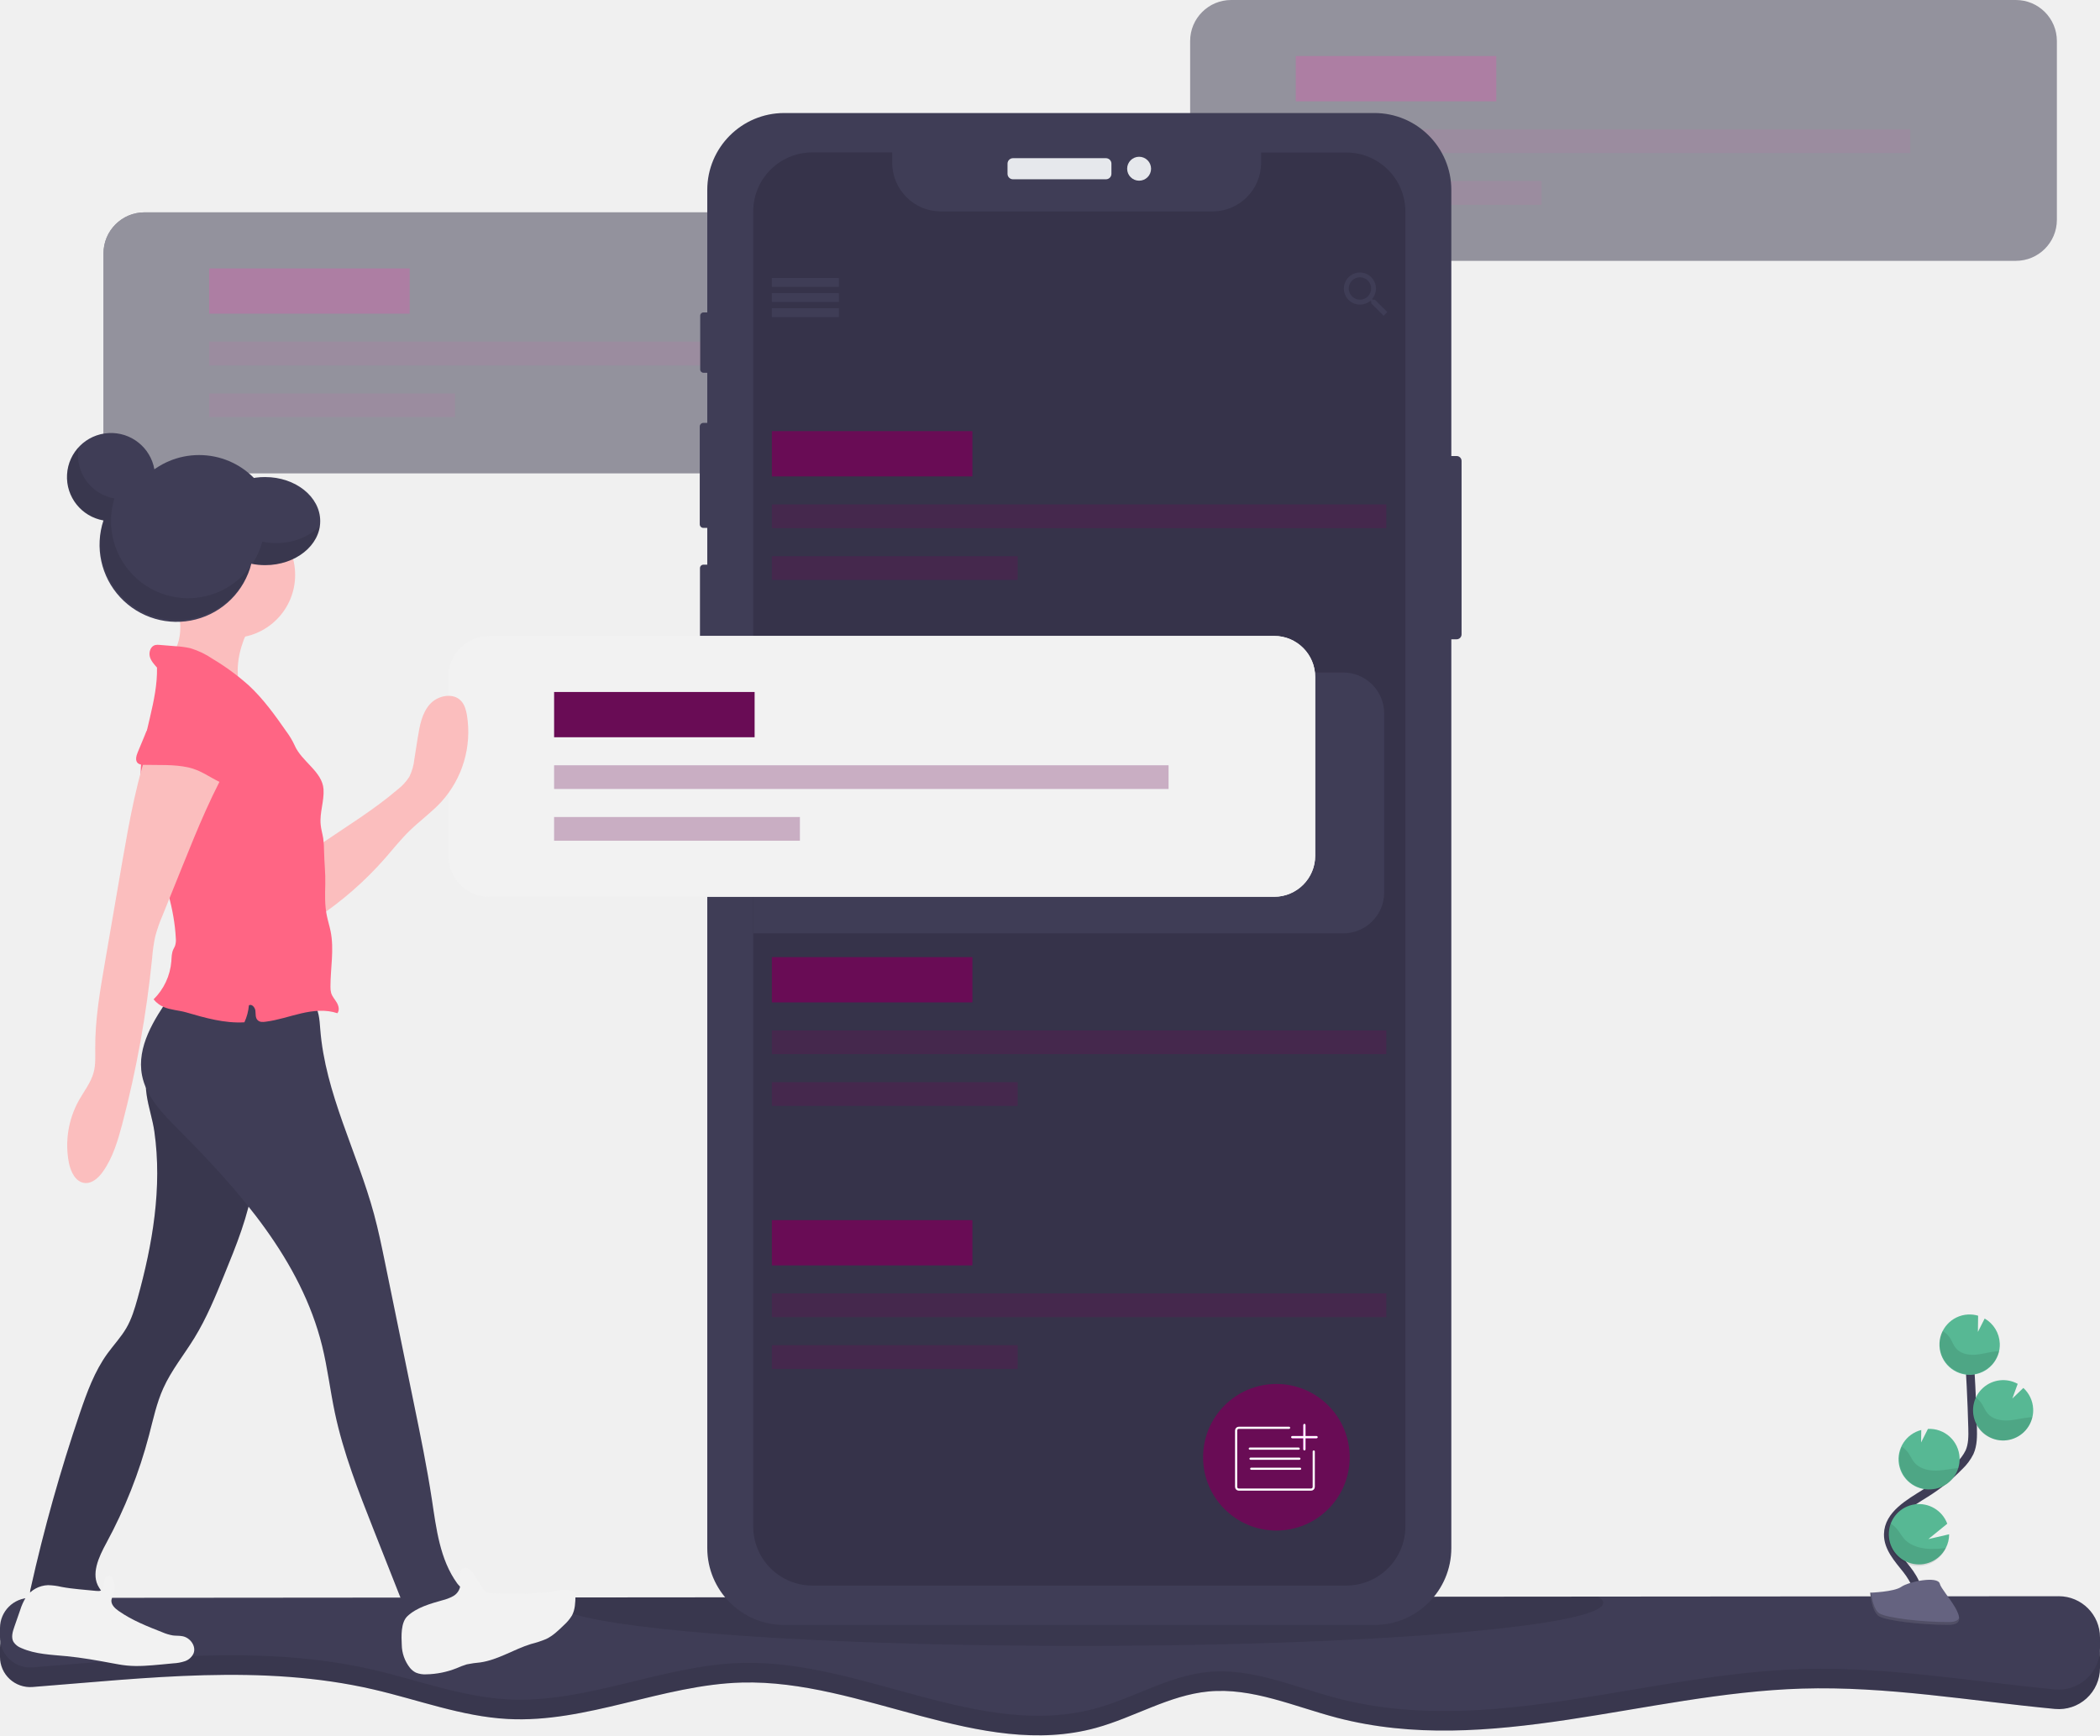
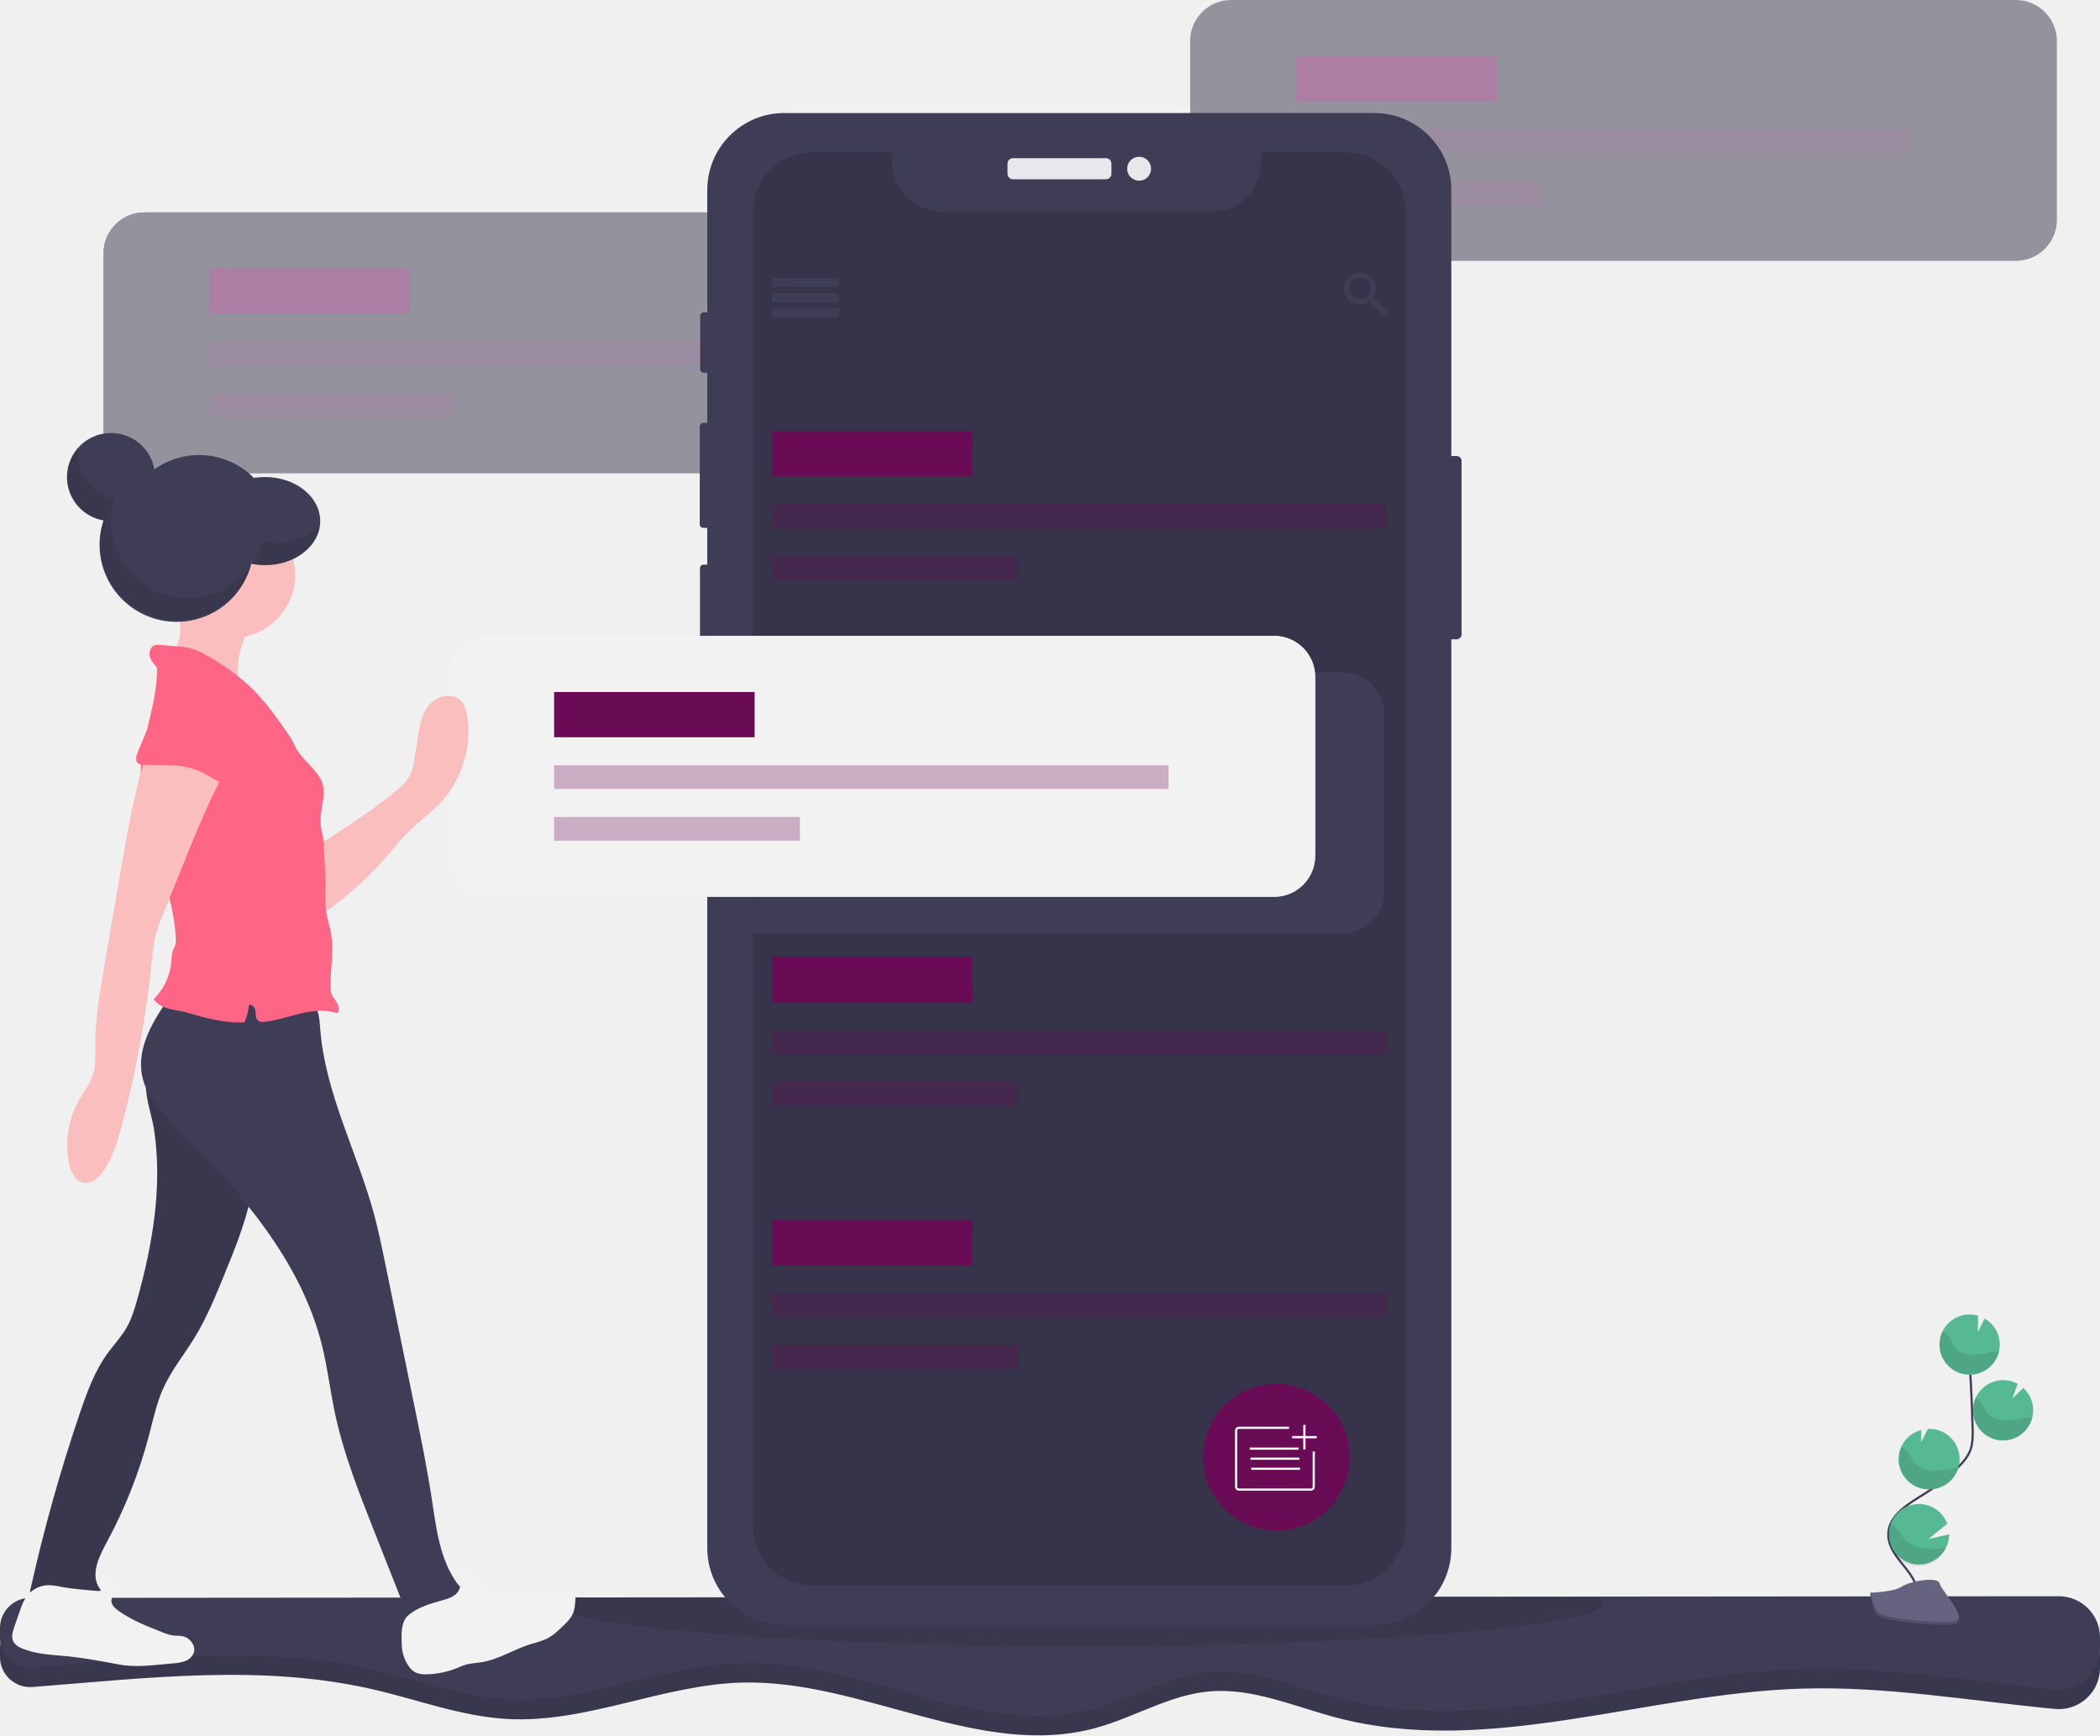
<svg xmlns="http://www.w3.org/2000/svg" id="ada6f7ae-8394-4767-8700-18704e9e9034" data-name="Layer 1" width="974" height="805.02" viewBox="0 0 974 805.02">
  <path d="M1087,816.24v5a19.11,19.11,0,0,1-20.91,19c-39.15-3.72-78.12-10.64-117.4-9.43-72.42,2.21-145.44,31.83-215.54,13.53-19.77-5.16-39.32-14.13-59.66-12.2-18.25,1.73-34.49,12.05-52.17,16.89C567.55,863.79,512.8,826.49,457.06,828c-36.74,1-71.92,18.89-108.62,16.9-21.27-1.14-41.53-8.92-62.28-13.71-51.66-11.94-104.86-5.27-158.09-1.13A14,14,0,0,1,113,816.13v-4.28a14,14,0,0,1,14-14l940.92-.76A19.11,19.11,0,0,1,1087,816.24Z" transform="translate(-113 -47.49)" fill="#3f3d56" />
  <path d="M1087,816.24v5a19.11,19.11,0,0,1-20.91,19c-39.15-3.72-78.12-10.64-117.4-9.43-72.42,2.21-145.44,31.83-215.54,13.53-19.77-5.16-39.32-14.13-59.66-12.2-18.25,1.73-34.49,12.05-52.17,16.89C567.55,863.79,512.8,826.49,457.06,828c-36.74,1-71.92,18.89-108.62,16.9-21.27-1.14-41.53-8.92-62.28-13.71-51.66-11.94-104.86-5.27-158.09-1.13A14,14,0,0,1,113,816.13v-4.28a14,14,0,0,1,14-14l940.92-.76A19.11,19.11,0,0,1,1087,816.24Z" transform="translate(-113 -47.49)" opacity="0.1" />
  <path d="M1087,807.1v5a20.39,20.39,0,0,1-.11,2.08,19.11,19.11,0,0,1-20.8,17c-39.15-3.73-78.12-10.65-117.4-9.44-72.42,2.22-145.44,31.84-215.54,13.53-19.77-5.16-39.32-14.13-59.66-12.2-18.25,1.73-34.49,12.05-52.17,16.9-53.77,14.72-108.52-22.58-164.26-21.08-36.74,1-71.92,18.89-108.62,16.91-21.27-1.15-41.53-8.92-62.28-13.72-51.65-11.93-104.86-5.26-158.09-1.12a14,14,0,0,1-14.86-11.5A13.7,13.7,0,0,1,113,807v-4.28a14,14,0,0,1,14-14l235.83-.19,481.81-.4,223.28-.18A19.11,19.11,0,0,1,1087,807.1Z" transform="translate(-113 -47.49)" fill="#3f3d56" />
  <path d="M856.59,791c0,2.21-4.36,4.33-12.4,6.32C812,805.27,721,811,613.59,811c-105.67,0-195.58-5.55-229-13.31-9-2.09-14-4.34-14-6.69,0-.82.6-1.63,1.78-2.43l481.81-.4C855.77,789.1,856.59,790,856.59,791Z" transform="translate(-113 -47.49)" opacity="0.1" />
  <g opacity="0.5">
    <rect x="552" width="402" height="121" rx="19.03" fill="#36334a" />
    <rect x="601" y="26" width="93" height="21" fill="#690c55" />
    <rect x="601" y="60" width="285" height="11" fill="#690c55" opacity="0.3" />
    <rect x="601" y="84" width="114" height="11" fill="#690c55" opacity="0.3" />
  </g>
  <g opacity="0.5">
    <rect x="48" y="98.51" width="402" height="121" rx="19.03" fill="#36334a" />
    <rect x="97" y="124.51" width="93" height="21" fill="#36334a" />
    <rect x="97" y="158.51" width="285" height="11" fill="#36334a" />
    <rect x="97" y="182.51" width="114" height="11" fill="#36334a" />
    <rect x="48" y="98.51" width="402" height="121" rx="19.03" fill="#36334a" />
    <rect x="97" y="124.51" width="93" height="21" fill="#690c55" />
    <rect x="97" y="158.51" width="285" height="11" fill="#690c55" opacity="0.3" />
    <rect x="97" y="182.51" width="114" height="11" fill="#690c55" opacity="0.3" />
  </g>
  <rect x="667.58" y="211.54" width="10.31" height="85.02" rx="2.29" fill="#3f3d56" />
  <rect x="324.76" y="144.93" width="5.79" height="27.99" rx="1.5" fill="#3f3d56" />
  <rect x="324.55" y="196.17" width="6.52" height="48.72" rx="1.69" fill="#3f3d56" />
  <rect x="324.65" y="261.94" width="6.21" height="49.14" rx="1.61" fill="#3f3d56" />
  <rect x="328.04" y="52.43" width="345.1" height="701.37" rx="35.69" fill="#3f3d56" />
  <rect x="467.3" y="73.38" width="48.19" height="9.79" rx="2.54" fill="#e6e8ec" />
  <circle cx="528.33" cy="78.27" r="5.55" fill="#e6e8ec" />
  <path d="M764.83,145.6v610A27.41,27.41,0,0,1,737.42,783H489.76a27.41,27.41,0,0,1-27.41-27.4v-610a27.41,27.41,0,0,1,27.41-27.41h37.06V123a22.58,22.58,0,0,0,22.57,22.57h126A22.57,22.57,0,0,0,697.91,123v-4.76h39.51A27.41,27.41,0,0,1,764.83,145.6Z" transform="translate(-113 -47.49)" fill="#36334a" />
  <rect x="358" y="129" width="31" height="4" fill="#3f3d56" />
  <rect x="358" y="136" width="31" height="4" fill="#3f3d56" />
  <rect x="358" y="143" width="31" height="4" fill="#3f3d56" />
  <rect x="358" y="129" width="31" height="4" fill="#3f3d56" />
  <rect x="358" y="136" width="31" height="4" fill="#3f3d56" />
  <rect x="358" y="143" width="31" height="4" fill="#3f3d56" />
  <path d="M750.66,186.49h-.91l-.35-.29a7.61,7.61,0,0,0,1.78-4.89,7.44,7.44,0,1,0-7.4,7.48,7.73,7.73,0,0,0,4.88-1.78l.34.29v.92l5.74,5.75,1.72-1.72Zm-6.88,0a5.18,5.18,0,1,1,5.16-5.18A5.15,5.15,0,0,1,743.78,186.49Z" transform="translate(-113 -47.49)" fill="#3f3d56" />
  <rect x="358" y="200" width="93" height="21" fill="#690c55" />
  <rect x="358" y="234" width="285" height="11" fill="#690c55" opacity="0.3" />
  <rect x="358" y="258" width="114" height="11" fill="#690c55" opacity="0.3" />
  <rect x="358" y="444" width="93" height="21" fill="#690c55" />
  <rect x="358" y="478" width="285" height="11" fill="#690c55" opacity="0.3" />
  <rect x="358" y="502" width="114" height="11" fill="#690c55" opacity="0.3" />
  <rect x="358" y="566" width="93" height="21" fill="#690c55" />
  <rect x="358" y="600" width="285" height="11" fill="#690c55" opacity="0.3" />
  <rect x="358" y="624" width="114" height="11" fill="#690c55" opacity="0.3" />
  <circle cx="592" cy="676" r="34" fill="#690c55" />
-   <path d="M722.33,720.81v16.43a1.25,1.25,0,0,1-1.25,1.25h-33.5a1.25,1.25,0,0,1-1.25-1.25V711.07a1.25,1.25,0,0,1,1.25-1.25h23.31" transform="translate(-113 -47.49)" fill="none" stroke="#fff" stroke-linecap="round" stroke-miterlimit="10" />
-   <line x1="579.67" y1="672" x2="602.33" y2="672" fill="none" stroke="#fff" stroke-linecap="round" stroke-miterlimit="10" />
-   <line x1="580" y1="676.67" x2="602.67" y2="676.67" fill="none" stroke="#fff" stroke-linecap="round" stroke-miterlimit="10" />
-   <line x1="580.33" y1="681.33" x2="603" y2="681.33" fill="none" stroke="#fff" stroke-linecap="round" stroke-miterlimit="10" />
+   <path d="M722.33,720.81v16.43a1.25,1.25,0,0,1-1.25,1.25h-33.5a1.25,1.25,0,0,1-1.25-1.25V711.07a1.25,1.25,0,0,1,1.25-1.25h23.31" transform="translate(-113 -47.49)" fill="none" stroke="#fff" strokeLinecap="round" stroke-miterlimit="10" />
+   <line x1="579.67" y1="672" x2="602.33" y2="672" fill="none" stroke="#fff" strokeLinecap="round" stroke-miterlimit="10" />
+   <line x1="580" y1="676.67" x2="602.67" y2="676.67" fill="none" stroke="#fff" strokeLinecap="round" stroke-miterlimit="10" />
+   <line x1="580.33" y1="681.33" x2="603" y2="681.33" fill="none" stroke="#fff" strokeLinecap="round" stroke-miterlimit="10" />
  <line x1="605" y1="661" x2="605" y2="672.33" fill="none" stroke="#f0f" stroke-miterlimit="10" />
  <line x1="610.67" y1="666.67" x2="599.33" y2="666.67" fill="none" stroke="#f0f" stroke-miterlimit="10" />
-   <line x1="605" y1="661" x2="605" y2="672.33" fill="none" stroke="#fff" stroke-linecap="round" stroke-miterlimit="10" />
-   <line x1="610.67" y1="666.67" x2="599.33" y2="666.67" fill="none" stroke="#fff" stroke-linecap="round" stroke-miterlimit="10" />
-   <path d="M1001.6,792.66c3-5.51-.4-12.27-4.29-17.18s-8.61-10-8.51-16.29c.15-9,9.7-14.31,17.33-19.09a84,84,0,0,0,15.56-12.51,22.8,22.8,0,0,0,4.78-6.4c1.58-3.52,1.54-7.52,1.44-11.37q-.51-19.26-1.91-38.49" transform="translate(-113 -47.49)" fill="none" stroke="#3f3d56" stroke-miterlimit="10" stroke-width="4" />
+   <line x1="605" y1="661" x2="605" y2="672.33" fill="none" stroke="#fff" strokeLinecap="round" stroke-miterlimit="10" />
+   <line x1="610.67" y1="666.67" x2="599.33" y2="666.67" fill="none" stroke="#fff" strokeLinecap="round" stroke-miterlimit="10" />
+   <path d="M1001.6,792.66c3-5.51-.4-12.27-4.29-17.18s-8.61-10-8.51-16.29c.15-9,9.7-14.31,17.33-19.09a84,84,0,0,0,15.56-12.51,22.8,22.8,0,0,0,4.78-6.4c1.58-3.52,1.54-7.52,1.44-11.37q-.51-19.26-1.91-38.49" transform="translate(-113 -47.49)" fill="none" stroke="#3f3d56" stroke-miterlimit="10" strokeWidth="4" />
  <path d="M1040.51,670.63a14,14,0,0,0-7-11.5l-3.14,6.22.1-7.53a14.22,14.22,0,0,0-4.63-.56,14,14,0,1,0,14.68,13.37Z" transform="translate(-113 -47.49)" fill="#57b894" />
  <path d="M1015.48,765.62a14,14,0,1,1,.68-11.3l-8.77,7.13,9.65-2.23A14,14,0,0,1,1015.48,765.62Z" transform="translate(-113 -47.49)" fill="#57b894" />
  <path d="M1008.55,738.37a14,14,0,0,1-4.45-27.53l-.08,5.78,3.18-6.29h0a14,14,0,0,1,14.67,13.36,13.84,13.84,0,0,1-.6,4.79A14,14,0,0,1,1008.55,738.37Z" transform="translate(-113 -47.49)" fill="#57b894" />
  <path d="M1042.62,715.7a14,14,0,1,1,6.21-26.27l-2.48,6.8,5.1-4.9A14,14,0,0,1,1056,701a13.79,13.79,0,0,1-.35,3.87A14,14,0,0,1,1042.62,715.7Z" transform="translate(-113 -47.49)" fill="#57b894" />
  <path d="M1038.62,674.37c-3.24.35-6.39,1.36-9.64,1.56s-6.82-.57-8.88-3.1c-1.1-1.36-1.66-3.08-2.59-4.57a10,10,0,0,0-3.54-3.33,14,14,0,1,0,26.24,9.32Q1039.42,674.28,1038.62,674.37Z" transform="translate(-113 -47.49)" opacity="0.1" />
  <path d="M1042.62,715.7a14,14,0,0,1-13.35-20,10.37,10.37,0,0,1,2.82,2.82c1,1.51,1.61,3.26,2.78,4.64,2.19,2.57,5.92,3.41,9.31,3.26s6.66-1.12,10-1.43c.47,0,.94-.07,1.42-.08A14,14,0,0,1,1042.62,715.7Z" transform="translate(-113 -47.49)" opacity="0.1" />
  <path d="M1008.55,738.37a14,14,0,0,1-13.46-19.76,11.48,11.48,0,0,1,3,2.85c1.09,1.54,1.77,3.32,3.05,4.74,2.37,2.63,6.35,3.56,9.93,3.48s6.83-.93,10.28-1.2A14,14,0,0,1,1008.55,738.37Z" transform="translate(-113 -47.49)" opacity="0.1" />
  <path d="M1015.48,765.62a14,14,0,0,1-25.59-11.45,13.84,13.84,0,0,1,3.08,2.75c1.34,1.62,2.22,3.47,3.76,5,2.87,2.82,7.5,4,11.63,4.09A60,60,0,0,0,1015.48,765.62Z" transform="translate(-113 -47.49)" opacity="0.1" />
  <path d="M980.43,786.31s11.08-.34,14.42-2.72,17-5.21,17.86-1.4,16.65,19,4.15,19.06-29.06-1.94-32.4-4S980.43,786.31,980.43,786.31Z" transform="translate(-113 -47.49)" fill="#656380" />
  <path d="M1017.08,799.93c-12.51.1-29.06-1.95-32.39-4-2.54-1.55-3.55-7.09-3.89-9.65h-.37s.7,8.94,4,11,19.89,4.07,32.4,4c3.61,0,4.85-1.31,4.78-3.21C1021.14,799.19,1019.77,799.9,1017.08,799.93Z" transform="translate(-113 -47.49)" opacity="0.2" />
  <path d="M755,378.52v82.94a19,19,0,0,1-19,19H462.35v-121H736A19,19,0,0,1,755,378.52Z" transform="translate(-113 -47.49)" fill="#3f3d56" />
  <rect x="208" y="295" width="402" height="121" rx="19.03" fill="#f2f2f2" />
  <rect x="208" y="295" width="402" height="121" rx="19.03" fill="#f2f2f2" />
  <rect x="257" y="321" width="93" height="21" fill="#690c55" />
  <rect x="257" y="355" width="285" height="11" fill="#690c55" opacity="0.3" />
  <rect x="257" y="379" width="114" height="11" fill="#690c55" opacity="0.3" />
  <circle cx="92.34" cy="246.84" r="35.75" fill="#3f3d56" />
  <path d="M184.6,572.43c3.69,25.89-.81,52.29-7.82,77.48-1.31,4.69-2.72,9.42-5.17,13.63s-5.86,7.83-8.74,11.79c-6,8.26-9.52,18-12.81,27.64a779.65,779.65,0,0,0-22.82,81.32,5.57,5.57,0,0,0,0,3.47c.87,2,3.51,2.26,5.68,2.25l28.06-.15c1-1.92-.85-4-2-5.84-4-6.22-.16-14.3,3.37-20.81a223.74,223.74,0,0,0,19.78-50c1.92-7.33,3.48-14.82,6.6-21.73,3.77-8.38,9.68-15.59,14.48-23.43,5.58-9.11,9.65-19,13.69-28.93,5.64-13.78,11.33-27.73,13.55-42.45,2.09-13.82,1.06-27.9-.3-41.81a2.64,2.64,0,0,0-3.06-3l-37.65-1.94c-7.76-.4-9.6-2.1-8.42,5.52C181.84,561.13,183.78,566.67,184.6,572.43Z" transform="translate(-113 -47.49)" fill="#3f3d56" />
  <path d="M184.6,572.43c3.69,25.89-.81,52.29-7.82,77.48-1.31,4.69-2.72,9.42-5.17,13.63s-5.86,7.83-8.74,11.79c-6,8.26-9.52,18-12.81,27.64a779.65,779.65,0,0,0-22.82,81.32,5.57,5.57,0,0,0,0,3.47c.87,2,3.51,2.26,5.68,2.25l28.06-.15c1-1.92-.85-4-2-5.84-4-6.22-.16-14.3,3.37-20.81a223.74,223.74,0,0,0,19.78-50c1.92-7.33,3.48-14.82,6.6-21.73,3.77-8.38,9.68-15.59,14.48-23.43,5.58-9.11,9.65-19,13.69-28.93,5.64-13.78,11.33-27.73,13.55-42.45,2.09-13.82,1.06-27.9-.3-41.81a2.64,2.64,0,0,0-3.06-3l-37.65-1.94c-7.76-.4-9.6-2.1-8.42,5.52C181.84,561.13,183.78,566.67,184.6,572.43Z" transform="translate(-113 -47.49)" opacity="0.1" />
  <path d="M192,509.48c-7.65,11-15.67,23.66-13.13,36.83,1.93,10,9.55,17.75,16.74,25,28.74,28.86,57,60.92,66.78,100.47,2.52,10.22,3.74,20.71,5.91,31,3.94,18.7,11,36.58,18,54.35l18.72,47.38a28.36,28.36,0,0,0,27.1-18c-2.46-.19-5.67-2.57-7.11-4.57-8-11.07-9.64-25.31-11.69-38.81-2.27-14.92-5.3-29.72-8.34-44.51L291.58,633.2c-1.55-7.55-3.1-15.11-5.12-22.54-7.82-28.83-22.64-56-24.93-85.81-.34-4.38-.55-9.19-3.52-12.44-3.12-3.43-8.24-4-12.87-4.27C226.41,506.9,210.25,505.07,192,509.48Z" transform="translate(-113 -47.49)" fill="#3f3d56" />
  <path d="M141.47,783.62a29.86,29.86,0,0,0-6.22-.8,12.92,12.92,0,0,0-10.16,5.55,25.25,25.25,0,0,0-2.73,6l-2.71,7.78c-.8,2.28-1.58,4.91-.39,7A7.42,7.42,0,0,0,122.9,812c6.56,2.92,13.95,3.08,21.1,3.78,6.94.68,13.82,1.9,20.67,3.19,2.36.44,4.71.89,7.1,1.13,5.34.54,10.72,0,16.06-.48l5.51-.53a19.84,19.84,0,0,0,5.42-1,6.83,6.83,0,0,0,4-3.59c1.36-3.37-1.56-7.36-5.13-8-1.45-.29-2.95-.16-4.42-.35a20.88,20.88,0,0,1-4.84-1.45c-7.05-2.77-14.17-5.57-20.37-9.93-1.72-1.21-3.52-2.9-3.33-5a10.19,10.19,0,0,1,.89-2.59,9.46,9.46,0,0,0,.08-6.69c-.34-.92-1-1.89-1.93-2-2.64-.32-2.32,3.53-2.71,5-.53,2-1.49,2.18-3.37,2C152.23,784.91,146.83,784.64,141.47,783.62Z" transform="translate(-113 -47.49)" fill="#f2f2f2" />
  <path d="M299.34,810.45a17.65,17.65,0,0,0,3.82,10.75,8.36,8.36,0,0,0,2.72,2.19,10.92,10.92,0,0,0,4.95.79,40.05,40.05,0,0,0,13.89-2.81,39.7,39.7,0,0,1,4.8-1.81,53.88,53.88,0,0,1,6.24-.9c8.27-1.19,15.53-6.07,23.52-8.54a49.45,49.45,0,0,0,7-2.3c3.16-1.49,5.72-4,8.23-6.43a19.89,19.89,0,0,0,3.78-4.52c1.47-2.74,1.56-6,1.62-9.1a2.59,2.59,0,0,0-.24-1.41,2.1,2.1,0,0,0-.9-.71c-2.43-1.2-5.31-.6-8-.13-9.72,1.73-19.67,1.41-29.54,1.09a4.29,4.29,0,0,1-4.54-2.59l-3.75-6c-1.07-1.72-2.77-3.69-4.71-3.1-1.55.47-2.18,2.37-2.12,4s.56,3.25.25,4.84a6.61,6.61,0,0,1-3.2,4.16,20.44,20.44,0,0,1-5,1.92c-5.52,1.56-11.94,3.33-16.21,7.39C298.86,800.15,299.15,806.6,299.34,810.45Z" transform="translate(-113 -47.49)" fill="#f2f2f2" />
  <path d="M297.4,413.75a23.17,23.17,0,0,0,5.46-5.94,24.21,24.21,0,0,0,2.33-8.21l1.57-9.92c.87-5.47,1.89-11.26,5.54-15.43s10.92-5.66,14.63-1.54c1.62,1.79,2.26,4.25,2.66,6.64a48.34,48.34,0,0,1-11.82,40c-4.49,4.92-10,8.83-14.75,13.48-4.14,4-7.73,8.59-11.55,12.94A159.42,159.42,0,0,1,260,473.27c.14-7.44,1.09-15.42,0-22.81-.81-5.34-3-8.22,2.17-11.71C274.17,430.59,286.28,423.21,297.4,413.75Z" transform="translate(-113 -47.49)" fill="#fbbebe" />
  <path d="M196.56,340.57c-.39,5.32-2.6,10.76-7,13.83q18.69,6.54,36.87,14.42c-2.34-2.25-3.05-5.7-3.16-8.94-.31-8.47,2.62-16.8,6.9-24.1a5.85,5.85,0,0,0,1.13-3.18c-.14-2.36-2.94-3.45-5.24-4a128.86,128.86,0,0,0-23.92-3.47c-3.45-.11-7.54-1.2-6.76,3.19C196.12,332.42,196.87,336.42,196.56,340.57Z" transform="translate(-113 -47.49)" fill="#fbbebe" />
  <circle cx="107.66" cy="266.7" r="29.23" fill="#fbbebe" />
  <path d="M249.6,393.14a35.36,35.36,0,0,0-3.71-6.22c-5.3-7.61-10.74-15.21-17.54-21.51a109.19,109.19,0,0,0-16.65-12.23,37.79,37.79,0,0,0-10.42-5,40.77,40.77,0,0,0-6.69-.91l-7.59-.62a6.21,6.21,0,0,0-2,.06c-2.06.52-3,3.08-2.56,5.15s2,3.75,3.38,5.32c.34,15.49-6.55,30.77-7.48,46.24-1.63,27,14.88,52.21,16.2,79.28a8.55,8.55,0,0,1-.38,3.63c-.22.56-.55,1.07-.8,1.62-.78,1.7-.75,3.63-.89,5.5a27.94,27.94,0,0,1-8.23,17.62,12.23,12.23,0,0,0,4.64,3.54c3.19,1.39,7,1.51,10.39,2.48,8.84,2.58,17.9,5.18,27.09,4.63a23.9,23.9,0,0,0,2.09-7.87c1.3-.81,2.8.92,3,2.44s-.09,3.29,1,4.39,2.47.93,3.8.76c5.61-.71,11-2.6,16.5-3.87s11.38-1.88,16.73-.06c1.08-1.37.62-3.4-.26-4.9s-2.13-2.82-2.63-4.49a10.08,10.08,0,0,1-.32-2.95c0-8.55,1.76-17.19.09-25.58-.49-2.46-1.27-4.86-1.77-7.33-1-4.79-.85-9.73-.72-14.62s-.46-10.18-.56-15.14a48.29,48.29,0,0,0-.4-6.13c-.34-2.13-1-4.21-1.18-6.36-.54-5.46,1.66-10.88,1.33-16.36C262.51,405.33,252.84,400.81,249.6,393.14Z" transform="translate(-113 -47.49)" fill="#ff6584" />
  <path d="M183.63,389.22c-7.08,18.78-10.54,38.7-14,58.48l-8,46.46c-2.27,13.13-4.55,26.34-4.46,39.66,0,3.74.24,7.55-.74,11.16-1.28,4.74-4.46,8.69-6.87,13a42.78,42.78,0,0,0-4.6,28.93c.82,4.15,3.06,8.86,7.27,9.34,3.46.38,6.45-2.37,8.47-5.21,4.64-6.51,6.94-14.37,9-22.11a500.11,500.11,0,0,0,13.87-77.09,75.06,75.06,0,0,1,1.39-9.8,69.54,69.54,0,0,1,3.38-9.76q4.59-11.38,9.19-22.76c7.07-17.53,14.18-35.14,23.89-51.36-9.6-2.76-19.59-6-29.19-8.73C189.46,388.61,186.49,389.1,183.63,389.22Z" transform="translate(-113 -47.49)" fill="#fbbebe" />
  <path d="M200.27,403.46c-6.72-1.45-13.67-1-20.53-1.17a4.43,4.43,0,0,1-2.76-.72c-1.39-1.19-.8-3.42-.1-5.11l3.32-8a11.64,11.64,0,0,1,2.66-4.42c1.69-1.5,4.07-1.87,6.31-2.14,7.29-.84,14.79-1.12,21.86.85s13.72,6.45,16.88,13.08c1.32,2.76,1.93,6.24.18,8.75-2.6,3.73-8.43,7.9-12.78,5.86C210.1,408,206.11,404.73,200.27,403.46Z" transform="translate(-113 -47.49)" fill="#ff6584" />
  <path d="M236,268.79a29.52,29.52,0,0,0-16.28,4.69,35.75,35.75,0,0,0-35.1-8.22A20.43,20.43,0,1,0,161,288.91,35.75,35.75,0,1,0,229.57,309a32,32,0,0,0,6.41.65c14.1,0,25.54-9.15,25.54-20.43S250.08,268.79,236,268.79Z" transform="translate(-113 -47.49)" fill="#3f3d56" />
  <path d="M241.09,299.43a31.1,31.1,0,0,1-6.41-.65A35.57,35.57,0,0,1,230,309.07a32.11,32.11,0,0,0,6,.58c13.18,0,24-8,25.39-18.24C256.7,296.29,249.35,299.43,241.09,299.43Z" transform="translate(-113 -47.49)" opacity="0.1" />
  <path d="M200.23,325a35.8,35.8,0,0,1-34.18-46.28,20.43,20.43,0,0,1-16.89-20.12,20.09,20.09,0,0,1,.33-3.66,20.43,20.43,0,0,0,11.46,34,35.75,35.75,0,0,0,68.29,21.18A35.68,35.68,0,0,1,200.23,325Z" transform="translate(-113 -47.49)" opacity="0.1" />
</svg>
